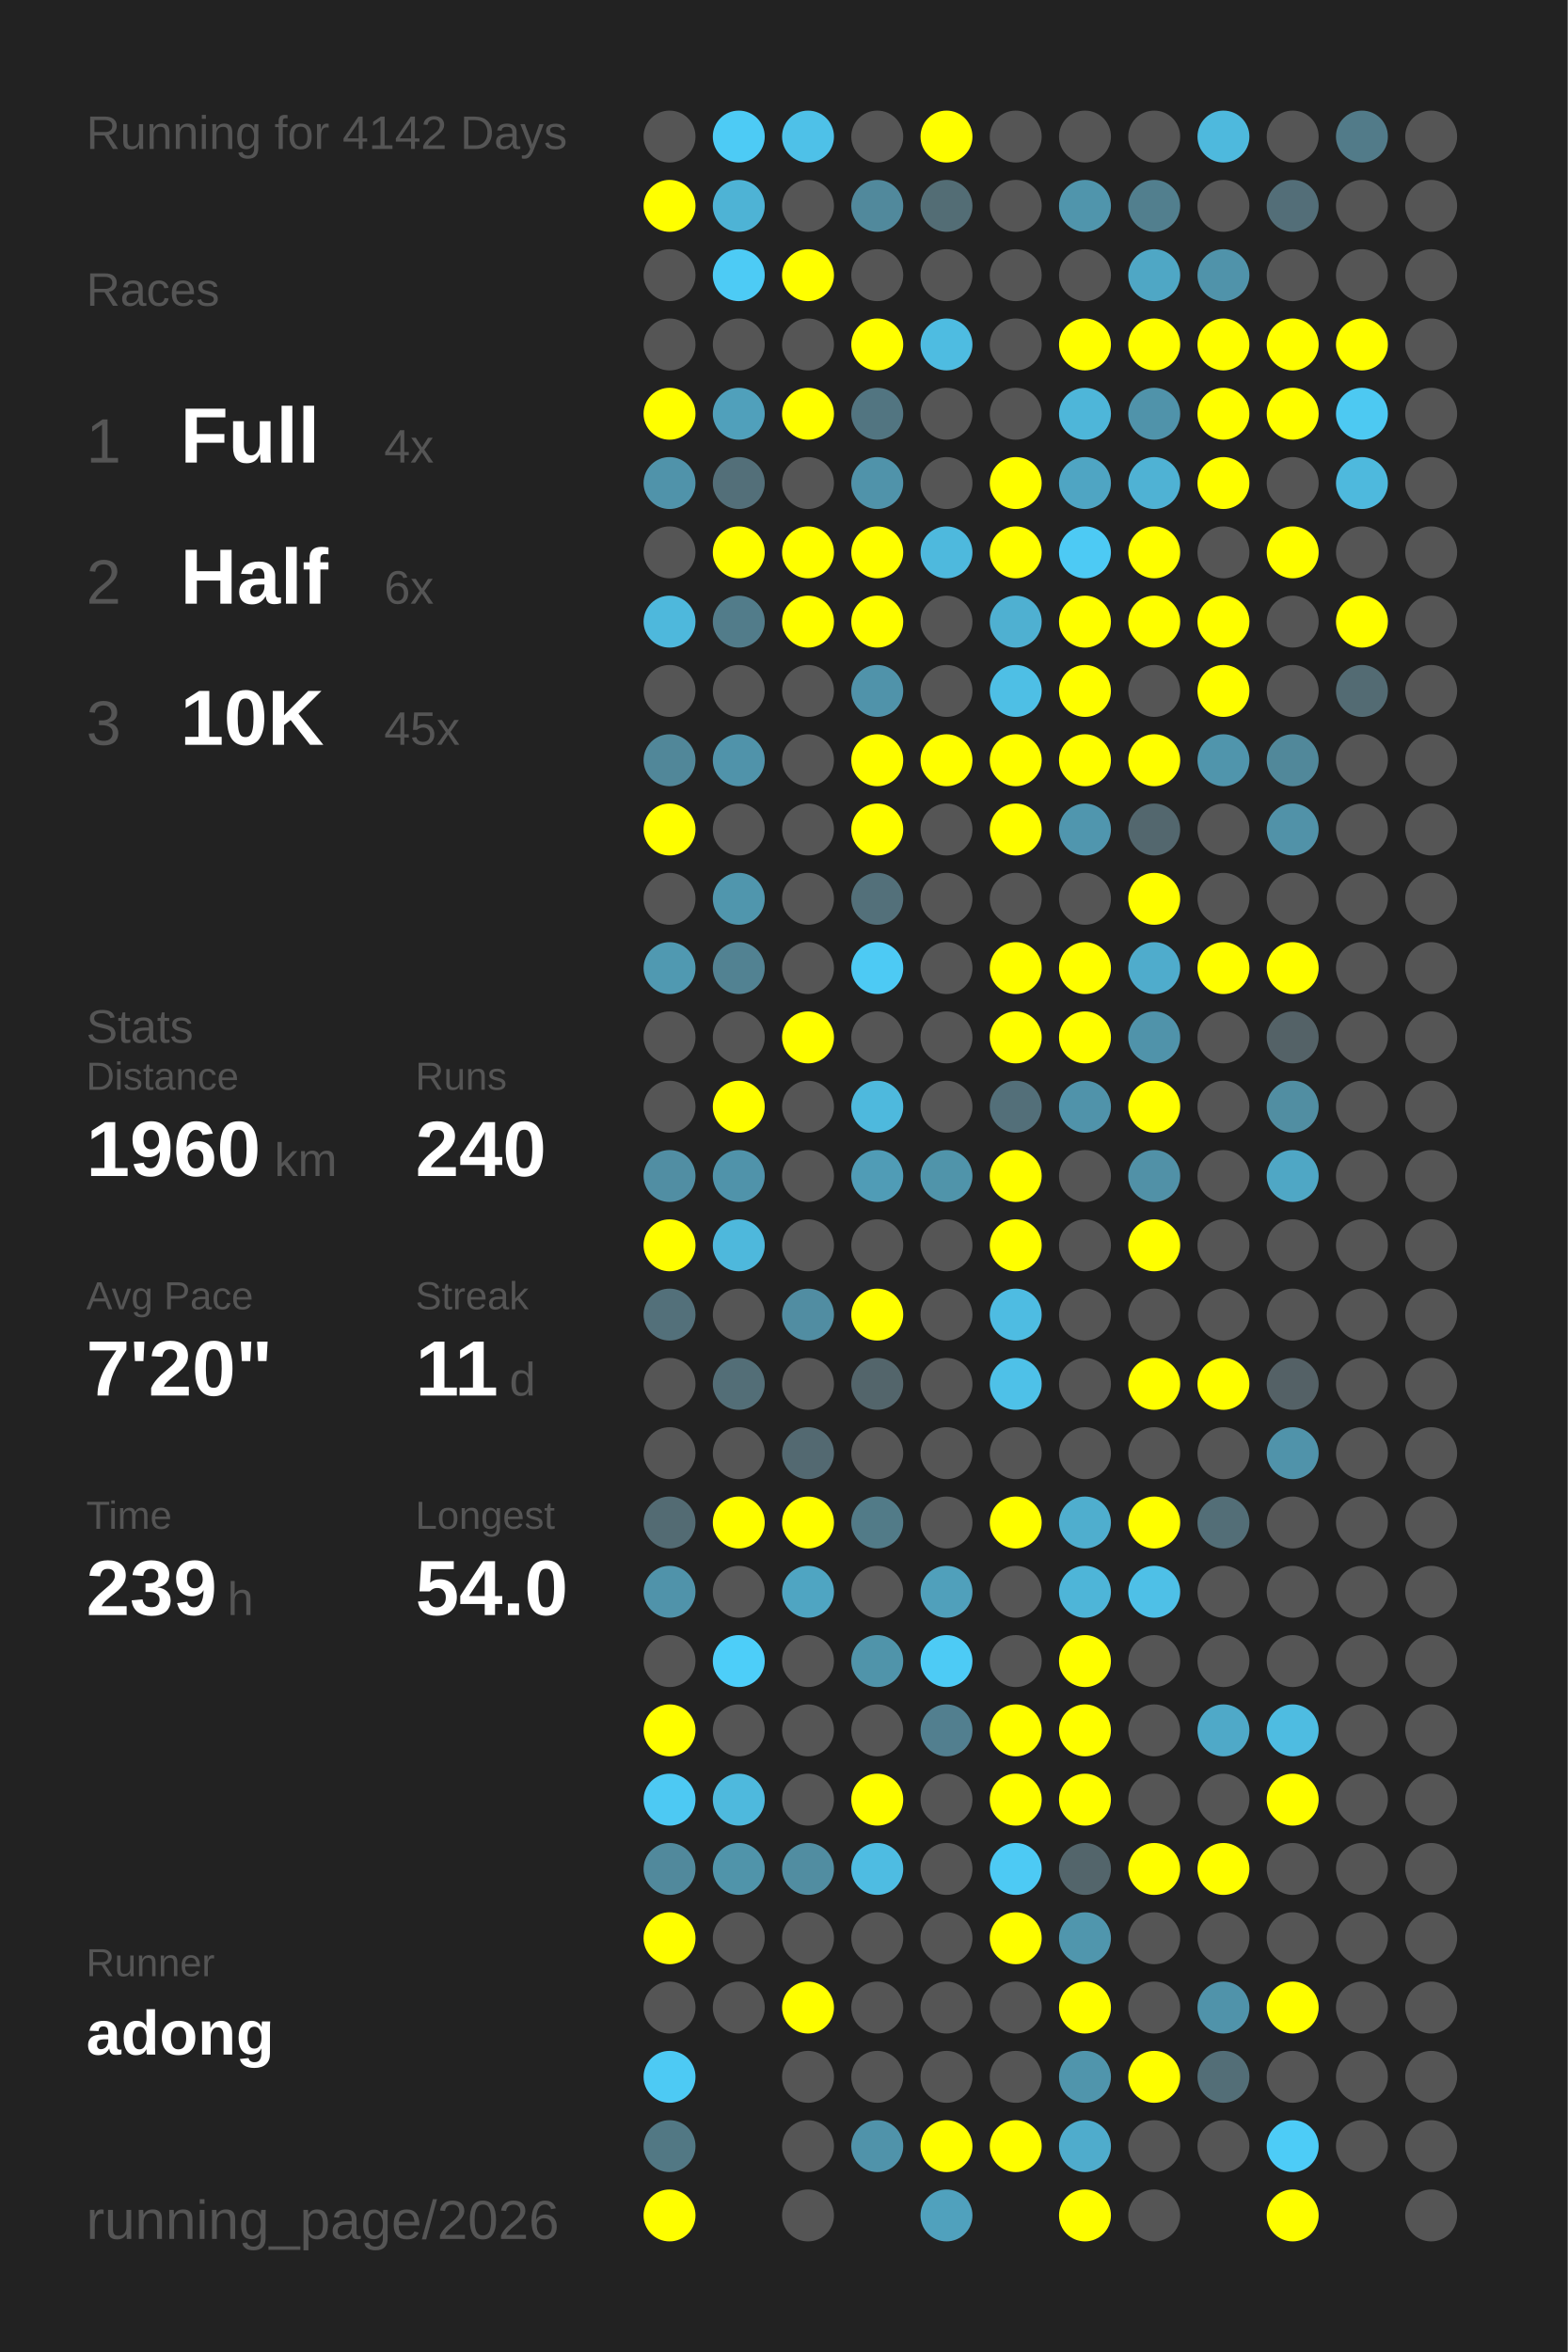
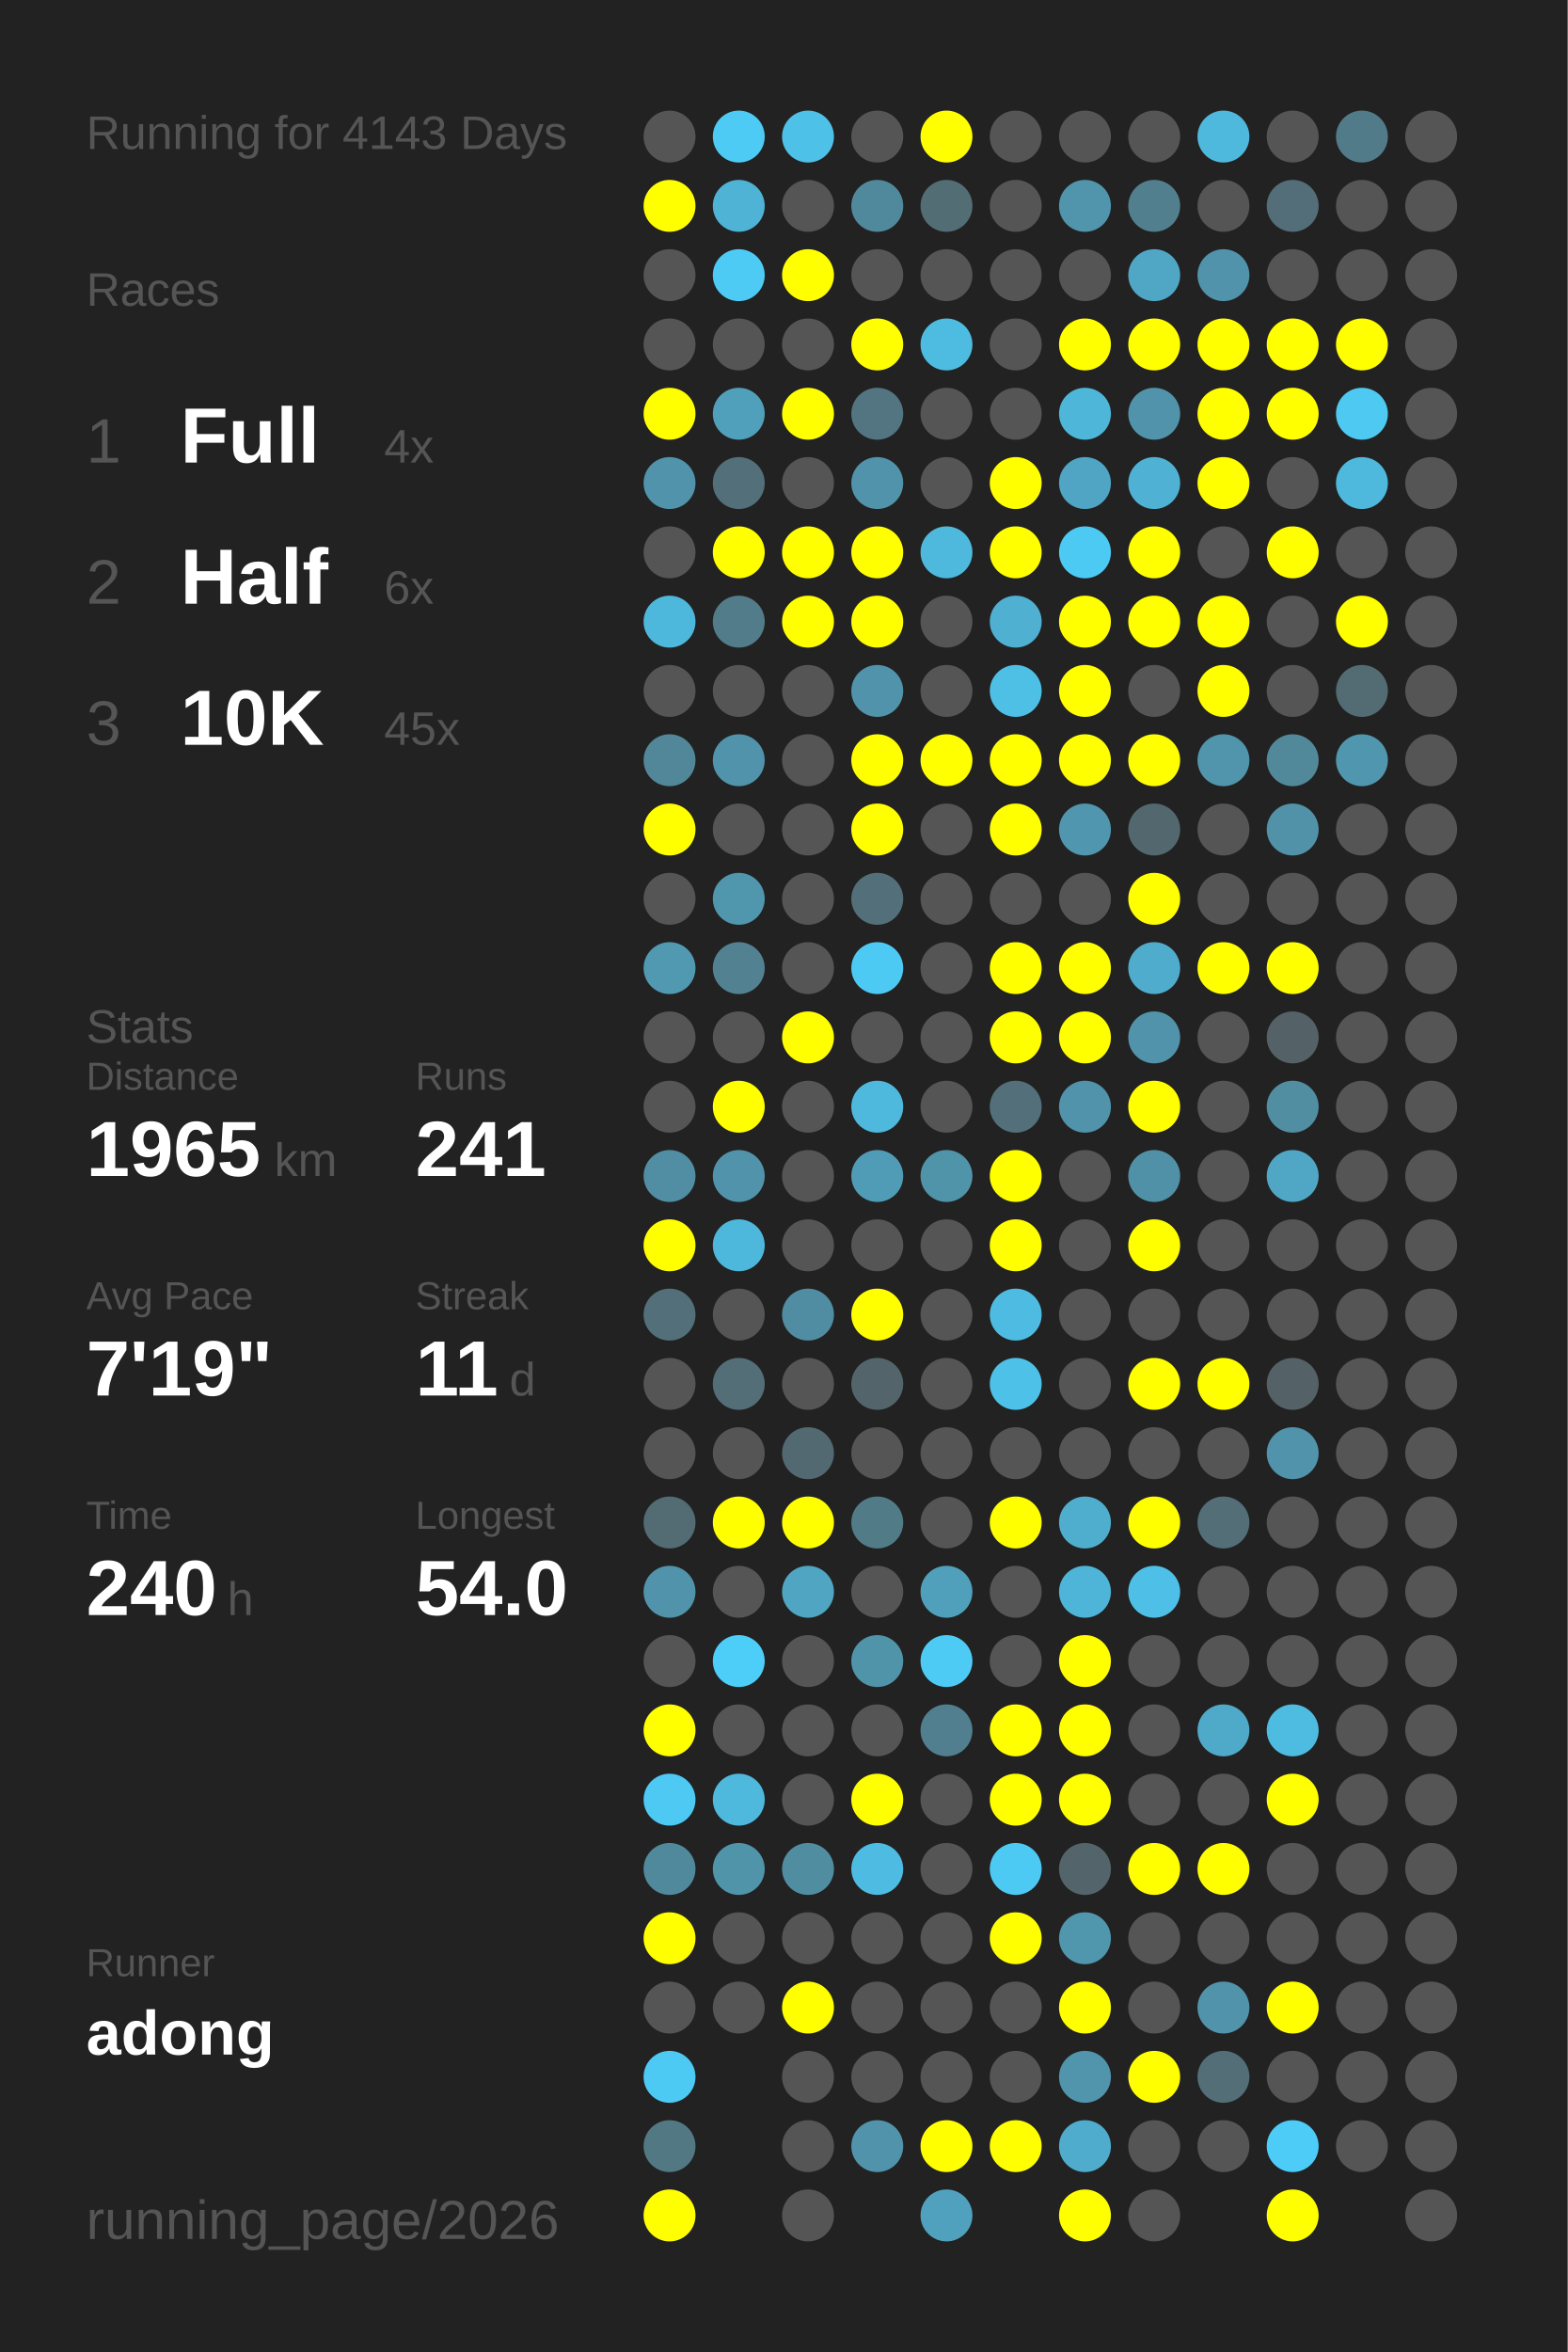
<svg xmlns="http://www.w3.org/2000/svg" baseProfile="full" height="300mm" version="1.1" viewBox="0,0,200,300" width="200mm">
  <defs />
  <rect fill="#222222" height="300" width="200" x="0" y="0" />
-   <text fill="#555555" style="font-size:6px; font-family:Arial;" x="11" y="19">Running for 4142 Days</text>
+   <text fill="#555555" style="font-size:6px; font-family:Arial;" x="11" y="19">Running for 4143 Days</text>
  <text fill="#555555" style="font-size:6px; font-family:Arial;" x="11" y="39">Races</text>
  <text fill="#555555" style="font-size:8px; font-family:Arial;" x="11" y="59">1</text>
  <text fill="#FFFFFF" style="font-size:10px; font-family:Arial; font-weight:bold;" x="23" y="59">Full</text>
  <text fill="#555555" style="font-size:6px; font-family:Arial;" x="49" y="59">4x</text>
  <text fill="#555555" style="font-size:8px; font-family:Arial;" x="11" y="77">2</text>
  <text fill="#FFFFFF" style="font-size:10px; font-family:Arial; font-weight:bold;" x="23" y="77">Half</text>
  <text fill="#555555" style="font-size:6px; font-family:Arial;" x="49" y="77">6x</text>
  <text fill="#555555" style="font-size:8px; font-family:Arial;" x="11" y="95">3</text>
  <text fill="#FFFFFF" style="font-size:10px; font-family:Arial; font-weight:bold;" x="23" y="95">10K</text>
  <text fill="#555555" style="font-size:6px; font-family:Arial;" x="49" y="95">45x</text>
  <text fill="#555555" style="font-size:6px; font-family:Arial;" x="11" y="133">Stats</text>
  <text fill="#555555" style="font-size:5px; font-family:Arial;" x="11" y="139">Distance</text>
-   <text fill="#FFFFFF" style="font-size:10px; font-family:Arial; font-weight:bold;" x="11" y="150">1960</text>
+   <text fill="#FFFFFF" style="font-size:10px; font-family:Arial; font-weight:bold;" x="11" y="150">1965</text>
  <text fill="#555555" style="font-size:6px; font-family:Arial;" x="35" y="150">km</text>
  <text fill="#555555" style="font-size:5px; font-family:Arial;" x="53" y="139">Runs</text>
-   <text fill="#FFFFFF" style="font-size:10px; font-family:Arial; font-weight:bold;" x="53" y="150">240</text>
+   <text fill="#FFFFFF" style="font-size:10px; font-family:Arial; font-weight:bold;" x="53" y="150">241</text>
  <text fill="#555555" style="font-size:5px; font-family:Arial;" x="11" y="167">Avg Pace</text>
-   <text fill="#FFFFFF" style="font-size:10px; font-family:Arial; font-weight:bold;" x="11" y="178">7'20"</text>
+   <text fill="#FFFFFF" style="font-size:10px; font-family:Arial; font-weight:bold;" x="11" y="178">7'19"</text>
  <text fill="#555555" style="font-size:5px; font-family:Arial;" x="53" y="167">Streak</text>
  <text fill="#FFFFFF" style="font-size:10px; font-family:Arial; font-weight:bold;" x="53" y="178">11</text>
  <text fill="#555555" style="font-size:6px; font-family:Arial;" x="65" y="178">d</text>
  <text fill="#555555" style="font-size:5px; font-family:Arial;" x="11" y="195">Time</text>
-   <text fill="#FFFFFF" style="font-size:10px; font-family:Arial; font-weight:bold;" x="11" y="206">239</text>
+   <text fill="#FFFFFF" style="font-size:10px; font-family:Arial; font-weight:bold;" x="11" y="206">240</text>
  <text fill="#555555" style="font-size:6px; font-family:Arial;" x="29" y="206">h</text>
  <text fill="#555555" style="font-size:5px; font-family:Arial;" x="53" y="195">Longest</text>
  <text fill="#FFFFFF" style="font-size:10px; font-family:Arial; font-weight:bold;" x="53" y="206">54.0</text>
  <text fill="#555555" style="font-size:5px; font-family:Arial;" x="11" y="252.065">Runner</text>
  <text fill="#FFFFFF" style="font-size:8px; font-family:Arial; font-weight:bold;" x="11" y="262.065">adong</text>
  <text fill="#555555" style="font-size:7px; font-family:Arial;" x="11" y="285.581">running_page/2026</text>
  <circle cx="85.417" cy="17.419" fill="#555555" r="3.312" />
  <circle cx="85.417" cy="26.258" fill="#FFFF00" r="3.312" />
  <circle cx="85.417" cy="35.097" fill="#555555" r="3.312" />
  <circle cx="85.417" cy="43.935" fill="#555555" r="3.312" />
  <circle cx="85.417" cy="52.774" fill="#FFFF00" r="3.312" />
  <circle cx="85.417" cy="61.613" fill="#5093aa" r="3.312" />
  <circle cx="85.417" cy="70.452" fill="#555555" r="3.312" />
  <circle cx="85.417" cy="79.29" fill="#4eb8dc" r="3.312" />
  <circle cx="85.417" cy="88.129" fill="#555555" r="3.312" />
  <circle cx="85.417" cy="96.968" fill="#518799" r="3.312" />
  <circle cx="85.417" cy="105.806" fill="#FFFF00" r="3.312" />
  <circle cx="85.417" cy="114.645" fill="#555555" r="3.312" />
  <circle cx="85.417" cy="123.484" fill="#5099b1" r="3.312" />
  <circle cx="85.417" cy="132.323" fill="#555555" r="3.312" />
  <circle cx="85.417" cy="141.161" fill="#555555" r="3.312" />
  <circle cx="85.417" cy="150" fill="#518ea3" r="3.312" />
  <circle cx="85.417" cy="158.839" fill="#FFFF00" r="3.312" />
  <circle cx="85.417" cy="167.677" fill="#53707a" r="3.312" />
  <circle cx="85.417" cy="176.516" fill="#555555" r="3.312" />
  <circle cx="85.417" cy="185.355" fill="#555555" r="3.312" />
  <circle cx="85.417" cy="194.194" fill="#536b73" r="3.312" />
  <circle cx="85.417" cy="203.032" fill="#5093aa" r="3.312" />
  <circle cx="85.417" cy="211.871" fill="#555555" r="3.312" />
  <circle cx="85.417" cy="220.71" fill="#FFFF00" r="3.312" />
  <circle cx="85.417" cy="229.548" fill="#4dc9f3" r="3.312" />
  <circle cx="85.417" cy="238.387" fill="#51899c" r="3.312" />
  <circle cx="85.417" cy="247.226" fill="#FFFF00" r="3.312" />
  <circle cx="85.417" cy="256.065" fill="#555555" r="3.312" />
  <circle cx="85.417" cy="264.903" fill="#4dcaf4" r="3.312" />
  <circle cx="85.417" cy="273.742" fill="#527884" r="3.312" />
  <circle cx="85.417" cy="282.581" fill="#FFFF00" r="3.312" />
  <circle cx="94.25" cy="17.419" fill="#4dcbf5" r="3.312" />
  <circle cx="94.25" cy="26.258" fill="#4eb3d5" r="3.312" />
  <circle cx="94.25" cy="35.097" fill="#4dcbf5" r="3.312" />
  <circle cx="94.25" cy="43.935" fill="#555555" r="3.312" />
  <circle cx="94.25" cy="52.774" fill="#50a0bb" r="3.312" />
  <circle cx="94.25" cy="61.613" fill="#536f79" r="3.312" />
  <circle cx="94.25" cy="70.452" fill="#FFFF00" r="3.312" />
  <circle cx="94.25" cy="79.29" fill="#527c8a" r="3.312" />
  <circle cx="94.25" cy="88.129" fill="#555555" r="3.312" />
  <circle cx="94.25" cy="96.968" fill="#5093aa" r="3.312" />
  <circle cx="94.25" cy="105.806" fill="#555555" r="3.312" />
  <circle cx="94.25" cy="114.645" fill="#5096ad" r="3.312" />
  <circle cx="94.25" cy="123.484" fill="#528292" r="3.312" />
  <circle cx="94.25" cy="132.323" fill="#555555" r="3.312" />
  <circle cx="94.25" cy="141.161" fill="#FFFF00" r="3.312" />
  <circle cx="94.25" cy="150" fill="#5093aa" r="3.312" />
  <circle cx="94.25" cy="158.839" fill="#4eb8dc" r="3.312" />
  <circle cx="94.25" cy="167.677" fill="#555555" r="3.312" />
  <circle cx="94.25" cy="176.516" fill="#536e77" r="3.312" />
  <circle cx="94.25" cy="185.355" fill="#555555" r="3.312" />
  <circle cx="94.25" cy="194.194" fill="#FFFF00" r="3.312" />
  <circle cx="94.25" cy="203.032" fill="#555555" r="3.312" />
  <circle cx="94.25" cy="211.871" fill="#4dcef9" r="3.312" />
  <circle cx="94.25" cy="220.71" fill="#555555" r="3.312" />
  <circle cx="94.25" cy="229.548" fill="#4eb9dd" r="3.312" />
  <circle cx="94.25" cy="238.387" fill="#5094aa" r="3.312" />
  <circle cx="94.25" cy="247.226" fill="#555555" r="3.312" />
  <circle cx="94.25" cy="256.065" fill="#555555" r="3.312" />
  <circle cx="103.083" cy="17.419" fill="#4ec1e8" r="3.312" />
  <circle cx="103.083" cy="26.258" fill="#555555" r="3.312" />
  <circle cx="103.083" cy="35.097" fill="#FFFF00" r="3.312" />
  <circle cx="103.083" cy="43.935" fill="#555555" r="3.312" />
  <circle cx="103.083" cy="52.774" fill="#FFFF00" r="3.312" />
  <circle cx="103.083" cy="61.613" fill="#555555" r="3.312" />
  <circle cx="103.083" cy="70.452" fill="#FFFF00" r="3.312" />
  <circle cx="103.083" cy="79.29" fill="#FFFF00" r="3.312" />
  <circle cx="103.083" cy="88.129" fill="#555555" r="3.312" />
  <circle cx="103.083" cy="96.968" fill="#555555" r="3.312" />
  <circle cx="103.083" cy="105.806" fill="#555555" r="3.312" />
  <circle cx="103.083" cy="114.645" fill="#555555" r="3.312" />
  <circle cx="103.083" cy="123.484" fill="#555555" r="3.312" />
  <circle cx="103.083" cy="132.323" fill="#FFFF00" r="3.312" />
  <circle cx="103.083" cy="141.161" fill="#555555" r="3.312" />
  <circle cx="103.083" cy="150" fill="#555555" r="3.312" />
  <circle cx="103.083" cy="158.839" fill="#555555" r="3.312" />
  <circle cx="103.083" cy="167.677" fill="#518da2" r="3.312" />
  <circle cx="103.083" cy="176.516" fill="#555555" r="3.312" />
  <circle cx="103.083" cy="185.355" fill="#536971" r="3.312" />
  <circle cx="103.083" cy="194.194" fill="#FFFF00" r="3.312" />
  <circle cx="103.083" cy="203.032" fill="#4fa5c2" r="3.312" />
  <circle cx="103.083" cy="211.871" fill="#555555" r="3.312" />
  <circle cx="103.083" cy="220.71" fill="#555555" r="3.312" />
  <circle cx="103.083" cy="229.548" fill="#555555" r="3.312" />
  <circle cx="103.083" cy="238.387" fill="#518da1" r="3.312" />
  <circle cx="103.083" cy="247.226" fill="#555555" r="3.312" />
  <circle cx="103.083" cy="256.065" fill="#FFFF00" r="3.312" />
  <circle cx="103.083" cy="264.903" fill="#555555" r="3.312" />
  <circle cx="103.083" cy="273.742" fill="#555555" r="3.312" />
  <circle cx="103.083" cy="282.581" fill="#555555" r="3.312" />
  <circle cx="111.917" cy="17.419" fill="#555555" r="3.312" />
  <circle cx="111.917" cy="26.258" fill="#51899c" r="3.312" />
  <circle cx="111.917" cy="35.097" fill="#555555" r="3.312" />
  <circle cx="111.917" cy="43.935" fill="#FFFF00" r="3.312" />
  <circle cx="111.917" cy="52.774" fill="#527581" r="3.312" />
  <circle cx="111.917" cy="61.613" fill="#5093aa" r="3.312" />
  <circle cx="111.917" cy="70.452" fill="#FFFF00" r="3.312" />
  <circle cx="111.917" cy="79.29" fill="#FFFF00" r="3.312" />
  <circle cx="111.917" cy="88.129" fill="#5093aa" r="3.312" />
  <circle cx="111.917" cy="96.968" fill="#FFFF00" r="3.312" />
  <circle cx="111.917" cy="105.806" fill="#FFFF00" r="3.312" />
  <circle cx="111.917" cy="114.645" fill="#53707a" r="3.312" />
  <circle cx="111.917" cy="123.484" fill="#4dcaf4" r="3.312" />
  <circle cx="111.917" cy="132.323" fill="#555555" r="3.312" />
  <circle cx="111.917" cy="141.161" fill="#4eb9dd" r="3.312" />
  <circle cx="111.917" cy="150" fill="#509cb6" r="3.312" />
  <circle cx="111.917" cy="158.839" fill="#555555" r="3.312" />
  <circle cx="111.917" cy="167.677" fill="#FFFF00" r="3.312" />
  <circle cx="111.917" cy="176.516" fill="#53656b" r="3.312" />
  <circle cx="111.917" cy="185.355" fill="#555555" r="3.312" />
  <circle cx="111.917" cy="194.194" fill="#527b88" r="3.312" />
  <circle cx="111.917" cy="203.032" fill="#555555" r="3.312" />
  <circle cx="111.917" cy="211.871" fill="#5094aa" r="3.312" />
  <circle cx="111.917" cy="220.71" fill="#555555" r="3.312" />
  <circle cx="111.917" cy="229.548" fill="#FFFF00" r="3.312" />
  <circle cx="111.917" cy="238.387" fill="#4ebce2" r="3.312" />
  <circle cx="111.917" cy="247.226" fill="#555555" r="3.312" />
  <circle cx="111.917" cy="256.065" fill="#555555" r="3.312" />
  <circle cx="111.917" cy="264.903" fill="#555555" r="3.312" />
  <circle cx="111.917" cy="273.742" fill="#5093aa" r="3.312" />
  <circle cx="120.75" cy="17.419" fill="#FFFF00" r="3.312" />
  <circle cx="120.75" cy="26.258" fill="#536d75" r="3.312" />
  <circle cx="120.75" cy="35.097" fill="#555555" r="3.312" />
  <circle cx="120.75" cy="43.935" fill="#4ebce1" r="3.312" />
  <circle cx="120.75" cy="52.774" fill="#555555" r="3.312" />
  <circle cx="120.75" cy="61.613" fill="#555555" r="3.312" />
  <circle cx="120.75" cy="70.452" fill="#4eb9dd" r="3.312" />
  <circle cx="120.75" cy="79.29" fill="#555555" r="3.312" />
  <circle cx="120.75" cy="88.129" fill="#555555" r="3.312" />
  <circle cx="120.75" cy="96.968" fill="#FFFF00" r="3.312" />
  <circle cx="120.75" cy="105.806" fill="#555555" r="3.312" />
  <circle cx="120.75" cy="114.645" fill="#555555" r="3.312" />
  <circle cx="120.75" cy="123.484" fill="#555555" r="3.312" />
  <circle cx="120.75" cy="132.323" fill="#555555" r="3.312" />
  <circle cx="120.75" cy="141.161" fill="#555555" r="3.312" />
  <circle cx="120.75" cy="150" fill="#5094aa" r="3.312" />
  <circle cx="120.75" cy="158.839" fill="#555555" r="3.312" />
  <circle cx="120.75" cy="167.677" fill="#555555" r="3.312" />
  <circle cx="120.75" cy="176.516" fill="#555555" r="3.312" />
  <circle cx="120.75" cy="185.355" fill="#555555" r="3.312" />
  <circle cx="120.75" cy="194.194" fill="#555555" r="3.312" />
  <circle cx="120.75" cy="203.032" fill="#50a0bb" r="3.312" />
  <circle cx="120.75" cy="211.871" fill="#4dcbf5" r="3.312" />
  <circle cx="120.75" cy="220.71" fill="#527f8f" r="3.312" />
  <circle cx="120.75" cy="229.548" fill="#555555" r="3.312" />
  <circle cx="120.75" cy="238.387" fill="#555555" r="3.312" />
  <circle cx="120.75" cy="247.226" fill="#555555" r="3.312" />
  <circle cx="120.75" cy="256.065" fill="#555555" r="3.312" />
  <circle cx="120.75" cy="264.903" fill="#555555" r="3.312" />
  <circle cx="120.75" cy="273.742" fill="#FFFF00" r="3.312" />
  <circle cx="120.75" cy="282.581" fill="#50a1bd" r="3.312" />
  <circle cx="129.583" cy="17.419" fill="#555555" r="3.312" />
  <circle cx="129.583" cy="26.258" fill="#555555" r="3.312" />
  <circle cx="129.583" cy="35.097" fill="#555555" r="3.312" />
  <circle cx="129.583" cy="43.935" fill="#555555" r="3.312" />
  <circle cx="129.583" cy="52.774" fill="#555555" r="3.312" />
  <circle cx="129.583" cy="61.613" fill="#FFFF00" r="3.312" />
  <circle cx="129.583" cy="70.452" fill="#FFFF00" r="3.312" />
  <circle cx="129.583" cy="79.29" fill="#4fb0d1" r="3.312" />
  <circle cx="129.583" cy="88.129" fill="#4ebfe5" r="3.312" />
  <circle cx="129.583" cy="96.968" fill="#FFFF00" r="3.312" />
  <circle cx="129.583" cy="105.806" fill="#FFFF00" r="3.312" />
  <circle cx="129.583" cy="114.645" fill="#555555" r="3.312" />
  <circle cx="129.583" cy="123.484" fill="#FFFF00" r="3.312" />
  <circle cx="129.583" cy="132.323" fill="#FFFF00" r="3.312" />
  <circle cx="129.583" cy="141.161" fill="#536f79" r="3.312" />
  <circle cx="129.583" cy="150" fill="#FFFF00" r="3.312" />
  <circle cx="129.583" cy="158.839" fill="#FFFF00" r="3.312" />
  <circle cx="129.583" cy="167.677" fill="#4ebce2" r="3.312" />
  <circle cx="129.583" cy="176.516" fill="#4ec1e8" r="3.312" />
  <circle cx="129.583" cy="185.355" fill="#555555" r="3.312" />
  <circle cx="129.583" cy="194.194" fill="#FFFF00" r="3.312" />
  <circle cx="129.583" cy="203.032" fill="#555555" r="3.312" />
  <circle cx="129.583" cy="211.871" fill="#555555" r="3.312" />
  <circle cx="129.583" cy="220.71" fill="#FFFF00" r="3.312" />
  <circle cx="129.583" cy="229.548" fill="#FFFF00" r="3.312" />
  <circle cx="129.583" cy="238.387" fill="#4dcaf4" r="3.312" />
  <circle cx="129.583" cy="247.226" fill="#FFFF00" r="3.312" />
  <circle cx="129.583" cy="256.065" fill="#555555" r="3.312" />
  <circle cx="129.583" cy="264.903" fill="#555555" r="3.312" />
  <circle cx="129.583" cy="273.742" fill="#FFFF00" r="3.312" />
  <circle cx="138.417" cy="17.419" fill="#555555" r="3.312" />
  <circle cx="138.417" cy="26.258" fill="#5095ac" r="3.312" />
  <circle cx="138.417" cy="35.097" fill="#555555" r="3.312" />
  <circle cx="138.417" cy="43.935" fill="#FFFF00" r="3.312" />
  <circle cx="138.417" cy="52.774" fill="#4eb6d9" r="3.312" />
  <circle cx="138.417" cy="61.613" fill="#4fa5c3" r="3.312" />
  <circle cx="138.417" cy="70.452" fill="#4dcaf4" r="3.312" />
  <circle cx="138.417" cy="79.29" fill="#FFFF00" r="3.312" />
  <circle cx="138.417" cy="88.129" fill="#FFFF00" r="3.312" />
  <circle cx="138.417" cy="96.968" fill="#FFFF00" r="3.312" />
  <circle cx="138.417" cy="105.806" fill="#5096ae" r="3.312" />
  <circle cx="138.417" cy="114.645" fill="#555555" r="3.312" />
  <circle cx="138.417" cy="123.484" fill="#FFFF00" r="3.312" />
  <circle cx="138.417" cy="132.323" fill="#FFFF00" r="3.312" />
  <circle cx="138.417" cy="141.161" fill="#5093aa" r="3.312" />
  <circle cx="138.417" cy="150" fill="#555555" r="3.312" />
  <circle cx="138.417" cy="158.839" fill="#555555" r="3.312" />
  <circle cx="138.417" cy="167.677" fill="#555555" r="3.312" />
  <circle cx="138.417" cy="176.516" fill="#555555" r="3.312" />
  <circle cx="138.417" cy="185.355" fill="#555555" r="3.312" />
  <circle cx="138.417" cy="194.194" fill="#4faece" r="3.312" />
  <circle cx="138.417" cy="203.032" fill="#4eb5d8" r="3.312" />
  <circle cx="138.417" cy="211.871" fill="#FFFF00" r="3.312" />
  <circle cx="138.417" cy="220.71" fill="#FFFF00" r="3.312" />
  <circle cx="138.417" cy="229.548" fill="#FFFF00" r="3.312" />
  <circle cx="138.417" cy="238.387" fill="#53656b" r="3.312" />
  <circle cx="138.417" cy="247.226" fill="#5096ad" r="3.312" />
  <circle cx="138.417" cy="256.065" fill="#FFFF00" r="3.312" />
  <circle cx="138.417" cy="264.903" fill="#5095ac" r="3.312" />
  <circle cx="138.417" cy="273.742" fill="#4faccc" r="3.312" />
  <circle cx="138.417" cy="282.581" fill="#FFFF00" r="3.312" />
  <circle cx="147.25" cy="17.419" fill="#555555" r="3.312" />
  <circle cx="147.25" cy="26.258" fill="#527f8e" r="3.312" />
  <circle cx="147.25" cy="35.097" fill="#4fa7c5" r="3.312" />
  <circle cx="147.25" cy="43.935" fill="#FFFF00" r="3.312" />
  <circle cx="147.25" cy="52.774" fill="#5093aa" r="3.312" />
  <circle cx="147.25" cy="61.613" fill="#4fb2d4" r="3.312" />
  <circle cx="147.25" cy="70.452" fill="#FFFF00" r="3.312" />
  <circle cx="147.25" cy="79.29" fill="#FFFF00" r="3.312" />
  <circle cx="147.25" cy="88.129" fill="#555555" r="3.312" />
  <circle cx="147.25" cy="96.968" fill="#FFFF00" r="3.312" />
  <circle cx="147.25" cy="105.806" fill="#53676e" r="3.312" />
  <circle cx="147.25" cy="114.645" fill="#FFFF00" r="3.312" />
  <circle cx="147.25" cy="123.484" fill="#4faccc" r="3.312" />
  <circle cx="147.25" cy="132.323" fill="#5093aa" r="3.312" />
  <circle cx="147.25" cy="141.161" fill="#FFFF00" r="3.312" />
  <circle cx="147.25" cy="150" fill="#5191a7" r="3.312" />
  <circle cx="147.25" cy="158.839" fill="#FFFF00" r="3.312" />
  <circle cx="147.25" cy="167.677" fill="#555555" r="3.312" />
  <circle cx="147.25" cy="176.516" fill="#FFFF00" r="3.312" />
  <circle cx="147.25" cy="185.355" fill="#555555" r="3.312" />
  <circle cx="147.25" cy="194.194" fill="#FFFF00" r="3.312" />
  <circle cx="147.25" cy="203.032" fill="#4ec0e7" r="3.312" />
  <circle cx="147.25" cy="211.871" fill="#555555" r="3.312" />
  <circle cx="147.25" cy="220.71" fill="#555555" r="3.312" />
  <circle cx="147.25" cy="229.548" fill="#555555" r="3.312" />
  <circle cx="147.25" cy="238.387" fill="#FFFF00" r="3.312" />
  <circle cx="147.25" cy="247.226" fill="#555555" r="3.312" />
  <circle cx="147.25" cy="256.065" fill="#555555" r="3.312" />
  <circle cx="147.25" cy="264.903" fill="#FFFF00" r="3.312" />
  <circle cx="147.25" cy="273.742" fill="#555555" r="3.312" />
  <circle cx="147.25" cy="282.581" fill="#555555" r="3.312" />
  <circle cx="156.083" cy="17.419" fill="#4eb9dd" r="3.312" />
  <circle cx="156.083" cy="26.258" fill="#555555" r="3.312" />
  <circle cx="156.083" cy="35.097" fill="#5093aa" r="3.312" />
  <circle cx="156.083" cy="43.935" fill="#FFFF00" r="3.312" />
  <circle cx="156.083" cy="52.774" fill="#FFFF00" r="3.312" />
  <circle cx="156.083" cy="61.613" fill="#FFFF00" r="3.312" />
  <circle cx="156.083" cy="70.452" fill="#555555" r="3.312" />
  <circle cx="156.083" cy="79.29" fill="#FFFF00" r="3.312" />
  <circle cx="156.083" cy="88.129" fill="#FFFF00" r="3.312" />
  <circle cx="156.083" cy="96.968" fill="#5095ac" r="3.312" />
  <circle cx="156.083" cy="105.806" fill="#555555" r="3.312" />
  <circle cx="156.083" cy="114.645" fill="#555555" r="3.312" />
  <circle cx="156.083" cy="123.484" fill="#FFFF00" r="3.312" />
  <circle cx="156.083" cy="132.323" fill="#555555" r="3.312" />
  <circle cx="156.083" cy="141.161" fill="#555555" r="3.312" />
  <circle cx="156.083" cy="150" fill="#555555" r="3.312" />
  <circle cx="156.083" cy="158.839" fill="#555555" r="3.312" />
  <circle cx="156.083" cy="167.677" fill="#555555" r="3.312" />
  <circle cx="156.083" cy="176.516" fill="#FFFF00" r="3.312" />
  <circle cx="156.083" cy="185.355" fill="#555555" r="3.312" />
  <circle cx="156.083" cy="194.194" fill="#536e77" r="3.312" />
  <circle cx="156.083" cy="203.032" fill="#555555" r="3.312" />
  <circle cx="156.083" cy="211.871" fill="#555555" r="3.312" />
  <circle cx="156.083" cy="220.71" fill="#4fa9c8" r="3.312" />
  <circle cx="156.083" cy="229.548" fill="#555555" r="3.312" />
  <circle cx="156.083" cy="238.387" fill="#FFFF00" r="3.312" />
  <circle cx="156.083" cy="247.226" fill="#555555" r="3.312" />
  <circle cx="156.083" cy="256.065" fill="#5093aa" r="3.312" />
  <circle cx="156.083" cy="264.903" fill="#536e77" r="3.312" />
  <circle cx="156.083" cy="273.742" fill="#555555" r="3.312" />
  <circle cx="164.917" cy="17.419" fill="#555555" r="3.312" />
  <circle cx="164.917" cy="26.258" fill="#536e78" r="3.312" />
  <circle cx="164.917" cy="35.097" fill="#555555" r="3.312" />
  <circle cx="164.917" cy="43.935" fill="#FFFF00" r="3.312" />
  <circle cx="164.917" cy="52.774" fill="#FFFF00" r="3.312" />
  <circle cx="164.917" cy="61.613" fill="#555555" r="3.312" />
  <circle cx="164.917" cy="70.452" fill="#FFFF00" r="3.312" />
  <circle cx="164.917" cy="79.29" fill="#555555" r="3.312" />
  <circle cx="164.917" cy="88.129" fill="#555555" r="3.312" />
  <circle cx="164.917" cy="96.968" fill="#51889a" r="3.312" />
  <circle cx="164.917" cy="105.806" fill="#5192a8" r="3.312" />
  <circle cx="164.917" cy="114.645" fill="#555555" r="3.312" />
  <circle cx="164.917" cy="123.484" fill="#FFFF00" r="3.312" />
  <circle cx="164.917" cy="132.323" fill="#546267" r="3.312" />
  <circle cx="164.917" cy="141.161" fill="#518ea2" r="3.312" />
  <circle cx="164.917" cy="150" fill="#4fa7c5" r="3.312" />
  <circle cx="164.917" cy="158.839" fill="#555555" r="3.312" />
  <circle cx="164.917" cy="167.677" fill="#555555" r="3.312" />
  <circle cx="164.917" cy="176.516" fill="#546166" r="3.312" />
  <circle cx="164.917" cy="185.355" fill="#5093aa" r="3.312" />
  <circle cx="164.917" cy="194.194" fill="#555555" r="3.312" />
  <circle cx="164.917" cy="203.032" fill="#555555" r="3.312" />
  <circle cx="164.917" cy="211.871" fill="#555555" r="3.312" />
  <circle cx="164.917" cy="220.71" fill="#4ebce1" r="3.312" />
  <circle cx="164.917" cy="229.548" fill="#FFFF00" r="3.312" />
  <circle cx="164.917" cy="238.387" fill="#555555" r="3.312" />
  <circle cx="164.917" cy="247.226" fill="#555555" r="3.312" />
  <circle cx="164.917" cy="256.065" fill="#FFFF00" r="3.312" />
  <circle cx="164.917" cy="264.903" fill="#555555" r="3.312" />
  <circle cx="164.917" cy="273.742" fill="#4dccf7" r="3.312" />
  <circle cx="164.917" cy="282.581" fill="#FFFF00" r="3.312" />
  <circle cx="173.75" cy="17.419" fill="#527b89" r="3.312" />
  <circle cx="173.75" cy="26.258" fill="#555555" r="3.312" />
  <circle cx="173.75" cy="35.097" fill="#555555" r="3.312" />
  <circle cx="173.75" cy="43.935" fill="#FFFF00" r="3.312" />
  <circle cx="173.75" cy="52.774" fill="#4dc9f2" r="3.312" />
  <circle cx="173.75" cy="61.613" fill="#4eb9dd" r="3.312" />
  <circle cx="173.75" cy="70.452" fill="#555555" r="3.312" />
  <circle cx="173.75" cy="79.29" fill="#FFFF00" r="3.312" />
  <circle cx="173.75" cy="88.129" fill="#536b73" r="3.312" />
-   <circle cx="173.75" cy="96.968" fill="#555555" r="3.312" />
+   <circle cx="173.75" cy="96.968" fill="#5096ae" r="3.312" />
  <circle cx="173.75" cy="105.806" fill="#555555" r="3.312" />
  <circle cx="173.75" cy="114.645" fill="#555555" r="3.312" />
  <circle cx="173.75" cy="123.484" fill="#555555" r="3.312" />
  <circle cx="173.75" cy="132.323" fill="#555555" r="3.312" />
  <circle cx="173.75" cy="141.161" fill="#555555" r="3.312" />
  <circle cx="173.75" cy="150" fill="#555555" r="3.312" />
  <circle cx="173.75" cy="158.839" fill="#555555" r="3.312" />
  <circle cx="173.75" cy="167.677" fill="#555555" r="3.312" />
  <circle cx="173.75" cy="176.516" fill="#555555" r="3.312" />
  <circle cx="173.75" cy="185.355" fill="#555555" r="3.312" />
  <circle cx="173.75" cy="194.194" fill="#555555" r="3.312" />
  <circle cx="173.75" cy="203.032" fill="#555555" r="3.312" />
  <circle cx="173.75" cy="211.871" fill="#555555" r="3.312" />
  <circle cx="173.75" cy="220.71" fill="#555555" r="3.312" />
  <circle cx="173.75" cy="229.548" fill="#555555" r="3.312" />
  <circle cx="173.75" cy="238.387" fill="#555555" r="3.312" />
  <circle cx="173.75" cy="247.226" fill="#555555" r="3.312" />
  <circle cx="173.75" cy="256.065" fill="#555555" r="3.312" />
  <circle cx="173.75" cy="264.903" fill="#555555" r="3.312" />
  <circle cx="173.75" cy="273.742" fill="#555555" r="3.312" />
  <circle cx="182.583" cy="17.419" fill="#555555" r="3.312" />
  <circle cx="182.583" cy="26.258" fill="#555555" r="3.312" />
  <circle cx="182.583" cy="35.097" fill="#555555" r="3.312" />
  <circle cx="182.583" cy="43.935" fill="#555555" r="3.312" />
  <circle cx="182.583" cy="52.774" fill="#555555" r="3.312" />
  <circle cx="182.583" cy="61.613" fill="#555555" r="3.312" />
  <circle cx="182.583" cy="70.452" fill="#555555" r="3.312" />
  <circle cx="182.583" cy="79.29" fill="#555555" r="3.312" />
  <circle cx="182.583" cy="88.129" fill="#555555" r="3.312" />
  <circle cx="182.583" cy="96.968" fill="#555555" r="3.312" />
  <circle cx="182.583" cy="105.806" fill="#555555" r="3.312" />
  <circle cx="182.583" cy="114.645" fill="#555555" r="3.312" />
  <circle cx="182.583" cy="123.484" fill="#555555" r="3.312" />
  <circle cx="182.583" cy="132.323" fill="#555555" r="3.312" />
  <circle cx="182.583" cy="141.161" fill="#555555" r="3.312" />
  <circle cx="182.583" cy="150" fill="#555555" r="3.312" />
  <circle cx="182.583" cy="158.839" fill="#555555" r="3.312" />
  <circle cx="182.583" cy="167.677" fill="#555555" r="3.312" />
  <circle cx="182.583" cy="176.516" fill="#555555" r="3.312" />
  <circle cx="182.583" cy="185.355" fill="#555555" r="3.312" />
  <circle cx="182.583" cy="194.194" fill="#555555" r="3.312" />
  <circle cx="182.583" cy="203.032" fill="#555555" r="3.312" />
  <circle cx="182.583" cy="211.871" fill="#555555" r="3.312" />
  <circle cx="182.583" cy="220.71" fill="#555555" r="3.312" />
  <circle cx="182.583" cy="229.548" fill="#555555" r="3.312" />
  <circle cx="182.583" cy="238.387" fill="#555555" r="3.312" />
  <circle cx="182.583" cy="247.226" fill="#555555" r="3.312" />
  <circle cx="182.583" cy="256.065" fill="#555555" r="3.312" />
  <circle cx="182.583" cy="264.903" fill="#555555" r="3.312" />
  <circle cx="182.583" cy="273.742" fill="#555555" r="3.312" />
  <circle cx="182.583" cy="282.581" fill="#555555" r="3.312" />
</svg>
